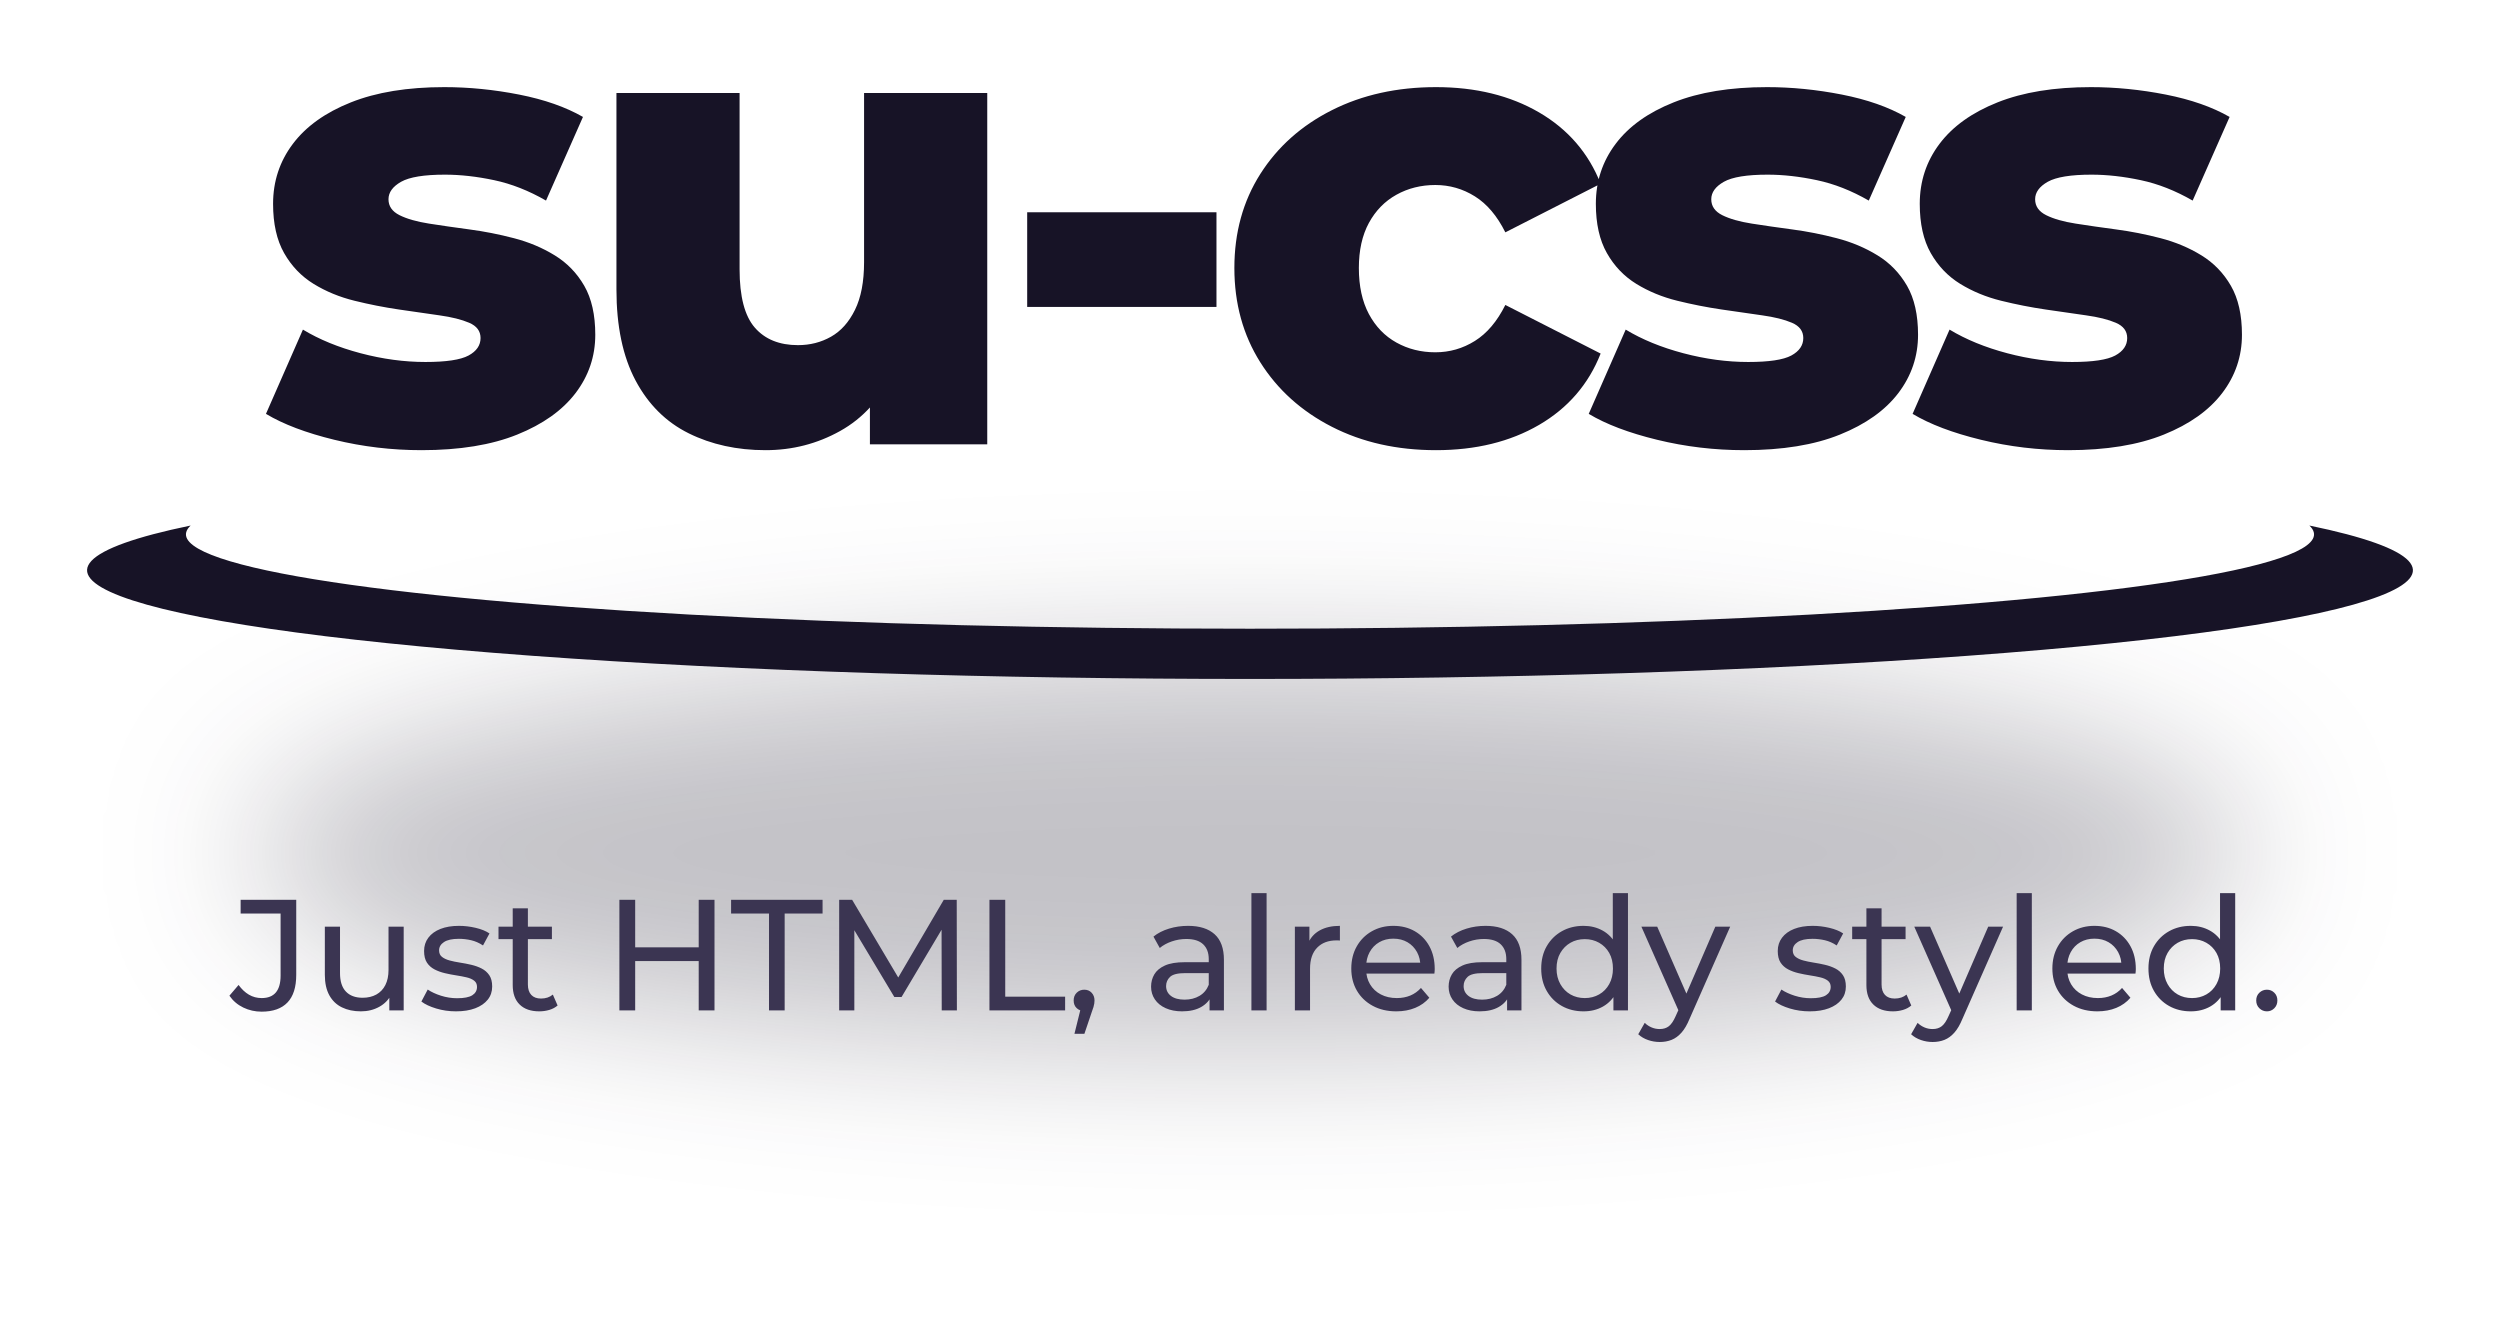
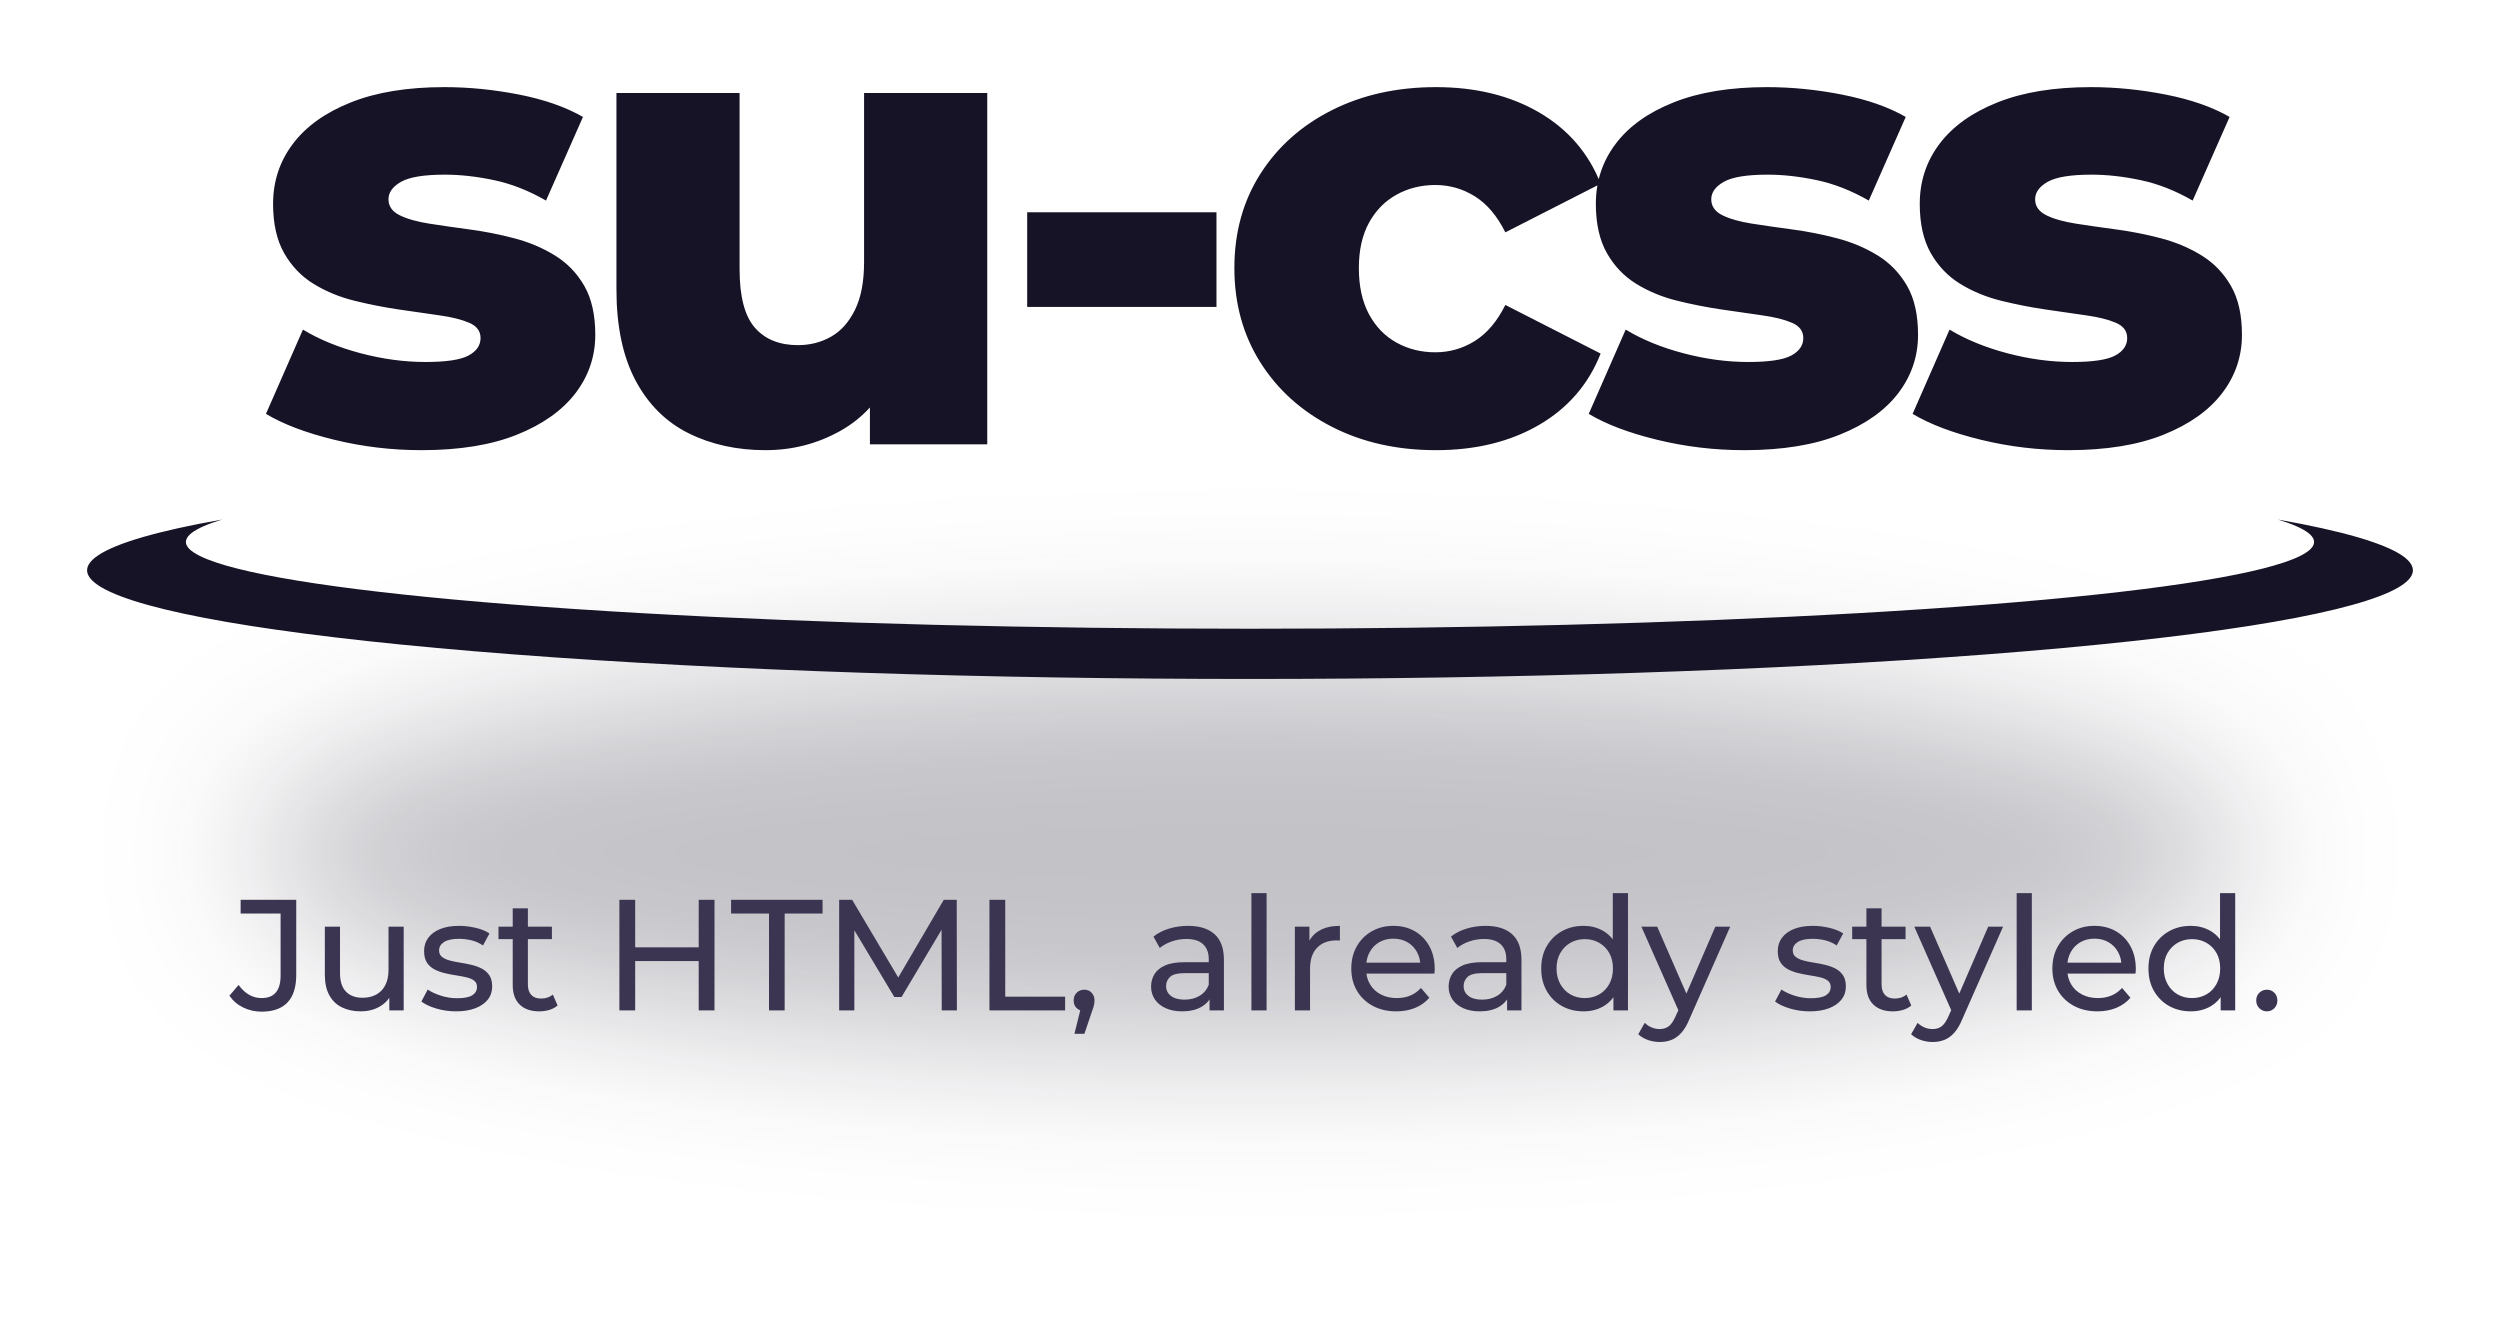
<svg xmlns="http://www.w3.org/2000/svg" viewBox="0 0 688.63 365.09" width="688.63" height="365.09" role="img" aria-label="SuCSS — Just HTML, already styled.">
  <defs>
    <filter id="plate-shadow" x="-70%" y="-200%" width="240%" height="500%" color-interpolation-filters="sRGB">
      <feGaussianBlur stdDeviation="20.94" />
    </filter>
  </defs>
  <g transform="translate(73.26 24)">
    <ellipse cx="271.06" cy="210.89" rx="275.47" ry="53.85" fill="#171326" opacity="0.26" filter="url(#plate-shadow)" />
-     <path d="M-20.75 120.76A320.31 29.92 0 1 0 562.86 120.76A293.09 25.99 0 1 1 -20.75 120.76Z" fill="#171326" fill-rule="evenodd" />
+     <path d="M-12.08 119.11A320.31 29.92 0 1 0 554.19 119.11A293.09 23.9 0 1 1 -12.08 119.11Z" fill="#171326" fill-rule="evenodd" />
    <path d="M42.86 100L42.86 100Q30.54 100 18.84 97.14Q7.14 94.29 0 90L0 90L10.18 66.79Q16.96 70.89 26.07 73.3Q35.18 75.71 43.93 75.71L43.93 75.71Q52.5 75.71 55.8 73.93Q59.11 72.14 59.11 69.11L59.11 69.11Q59.11 66.25 55.98 64.91Q52.86 63.57 47.77 62.86Q42.68 62.14 36.61 61.25Q30.54 60.36 24.38 58.84Q18.21 57.32 13.13 54.2Q8.04 51.07 5 45.71Q1.96 40.36 1.96 32.14L1.96 32.14Q1.96 22.86 7.41 15.63Q12.86 8.39 23.39 4.2Q33.93 0 49.11 0L49.11 0Q59.29 0 69.73 2.05Q80.18 4.11 87.32 8.21L87.32 8.21L77.14 31.25Q70 27.14 62.86 25.63Q55.71 24.11 49.29 24.11L49.29 24.11Q40.71 24.11 37.23 26.07Q33.75 28.04 33.75 30.89L33.75 30.89Q33.75 33.75 36.79 35.27Q39.82 36.79 44.91 37.59Q50 38.39 56.07 39.2Q62.14 40 68.3 41.61Q74.46 43.21 79.55 46.34Q84.64 49.46 87.68 54.73Q90.71 60 90.71 68.21L90.71 68.21Q90.71 77.14 85.27 84.29Q79.82 91.43 69.2 95.71Q58.57 100 42.86 100M137.61 100L137.61 100Q125.82 100 116.45 95.36Q107.07 90.71 101.8 80.8Q96.54 70.89 96.54 55.71L96.54 55.71L96.54 1.61L130.46 1.61L130.46 50.18Q130.46 61.43 134.66 66.25Q138.86 71.07 146.54 71.07L146.54 71.07Q151.54 71.07 155.64 68.75Q159.75 66.43 162.25 61.34Q164.75 56.25 164.75 48.21L164.75 48.21L164.75 1.61L198.68 1.61L198.68 98.39L166.36 98.39L166.36 71.07L172.61 78.75Q167.61 89.46 158.14 94.73Q148.68 100 137.61 100M261.82 60.54L209.68 60.54L209.68 34.46L261.82 34.46L261.82 60.54M322.29 100L322.29 100Q306.21 100 293.63 93.57Q281.04 87.14 273.89 75.8Q266.75 64.46 266.75 49.82L266.75 49.82Q266.75 35.18 273.89 23.93Q281.04 12.68 293.63 6.34Q306.21 0 322.29 0L322.29 0Q338.71 0 350.68 6.96Q362.64 13.93 367.64 26.61L367.64 26.61L341.39 40Q338 33.21 333 30.09Q328 26.96 322.11 26.96L322.11 26.96Q316.21 26.96 311.39 29.64Q306.57 32.32 303.8 37.41Q301.04 42.5 301.04 49.82L301.04 49.82Q301.04 57.32 303.8 62.5Q306.57 67.68 311.39 70.36Q316.21 73.04 322.11 73.04L322.11 73.04Q328 73.04 333 69.91Q338 66.79 341.39 60L341.39 60L367.64 73.39Q362.64 86.07 350.68 93.04Q338.71 100 322.29 100M407.21 100L407.21 100Q394.89 100 383.2 97.14Q371.5 94.29 364.36 90L364.36 90L374.54 66.79Q381.32 70.89 390.43 73.3Q399.54 75.71 408.29 75.71L408.29 75.71Q416.86 75.71 420.16 73.93Q423.46 72.14 423.46 69.11L423.46 69.11Q423.46 66.25 420.34 64.91Q417.21 63.57 412.13 62.86Q407.04 62.14 400.96 61.25Q394.89 60.36 388.73 58.84Q382.57 57.32 377.48 54.2Q372.39 51.07 369.36 45.71Q366.32 40.36 366.32 32.14L366.32 32.14Q366.32 22.86 371.77 15.63Q377.21 8.39 387.75 4.2Q398.29 0 413.46 0L413.46 0Q423.64 0 434.09 2.05Q444.54 4.11 451.68 8.21L451.68 8.21L441.5 31.25Q434.36 27.14 427.21 25.63Q420.07 24.11 413.64 24.11L413.64 24.11Q405.07 24.11 401.59 26.07Q398.11 28.04 398.11 30.89L398.11 30.89Q398.11 33.75 401.14 35.27Q404.18 36.79 409.27 37.59Q414.36 38.39 420.43 39.2Q426.5 40 432.66 41.61Q438.82 43.21 443.91 46.34Q449 49.46 452.04 54.73Q455.07 60 455.07 68.21L455.07 68.21Q455.07 77.14 449.63 84.29Q444.18 91.43 433.55 95.71Q422.93 100 407.21 100M496.43 100L496.43 100Q484.11 100 472.41 97.14Q460.71 94.29 453.57 90L453.57 90L463.75 66.79Q470.54 70.89 479.64 73.3Q488.75 75.71 497.5 75.71L497.5 75.71Q506.07 75.71 509.38 73.93Q512.68 72.14 512.68 69.11L512.68 69.11Q512.68 66.25 509.55 64.91Q506.43 63.57 501.34 62.86Q496.25 62.14 490.18 61.25Q484.11 60.36 477.95 58.84Q471.79 57.32 466.7 54.2Q461.61 51.07 458.57 45.71Q455.54 40.36 455.54 32.14L455.54 32.14Q455.54 22.86 460.98 15.63Q466.43 8.39 476.96 4.2Q487.5 0 502.68 0L502.68 0Q512.86 0 523.3 2.05Q533.75 4.11 540.89 8.21L540.89 8.21L530.71 31.25Q523.57 27.14 516.43 25.63Q509.29 24.11 502.86 24.11L502.86 24.11Q494.29 24.11 490.8 26.07Q487.32 28.04 487.32 30.89L487.32 30.89Q487.32 33.75 490.36 35.27Q493.39 36.79 498.48 37.59Q503.57 38.39 509.64 39.2Q515.71 40 521.88 41.61Q528.04 43.21 533.13 46.34Q538.21 49.46 541.25 54.73Q544.29 60 544.29 68.21L544.29 68.21Q544.29 77.14 538.84 84.29Q533.39 91.43 522.77 95.71Q512.14 100 496.43 100" fill="#171326" />
    <g transform="translate(-10.07 222.02) scale(0.41)">
      <path d="M21.66 79.62L21.66 79.62Q15.07 79.62 9.34 76.86Q3.61 74.1 0 68.9L0 68.9L6.16 61.68Q9.24 65.92 13.11 68.21Q16.99 70.49 21.66 70.49L21.66 70.49Q34.39 70.49 34.39 55.41L34.39 55.41L34.39 13.69L7.54 13.69L7.54 4.46L44.9 4.46L44.9 54.88Q44.9 67.3 39.01 73.46Q33.12 79.62 21.66 79.62M88.32 79.41L88.32 79.41Q81.1 79.41 75.64 76.75Q70.17 74.1 67.14 68.63Q64.12 63.16 64.12 54.88L64.12 54.88L64.12 22.51L74.31 22.51L74.31 53.72Q74.31 62 78.29 66.14Q82.27 70.28 89.49 70.28L89.49 70.28Q94.8 70.28 98.73 68.1Q102.65 65.92 104.78 61.73Q106.9 57.54 106.9 51.59L106.9 51.59L106.9 22.51L117.09 22.51L117.09 78.77L107.43 78.77L107.43 63.59L109.02 67.62Q106.26 73.25 100.74 76.33Q95.22 79.41 88.32 79.41M152.23 79.41L152.23 79.41Q145.22 79.41 138.91 77.49Q132.59 75.58 128.98 72.82L128.98 72.82L133.23 64.76Q136.84 67.2 142.14 68.9Q147.45 70.59 152.97 70.59L152.97 70.59Q160.08 70.59 163.22 68.58Q166.35 66.56 166.35 62.95L166.35 62.95Q166.35 60.3 164.44 58.81Q162.53 57.32 159.39 56.58Q156.26 55.84 152.44 55.25Q148.62 54.67 144.8 53.77Q140.98 52.87 137.79 51.22Q134.61 49.58 132.7 46.66Q130.79 43.74 130.79 38.85L130.79 38.85Q130.79 33.76 133.65 29.94Q136.52 26.11 141.77 24.04Q147.03 21.97 154.25 21.97L154.25 21.97Q159.77 21.97 165.45 23.3Q171.13 24.63 174.73 27.07L174.73 27.07L170.38 35.14Q166.56 32.59 162.42 31.63Q158.28 30.68 154.14 30.68L154.14 30.68Q147.45 30.68 144.16 32.86Q140.87 35.03 140.87 38.43L140.87 38.43Q140.87 41.3 142.83 42.83Q144.8 44.37 147.93 45.22Q151.06 46.07 154.88 46.66Q158.7 47.24 162.53 48.14Q166.35 49.04 169.48 50.64Q172.61 52.23 174.58 55.1Q176.54 57.96 176.54 62.74L176.54 62.74Q176.54 67.83 173.57 71.55Q170.59 75.27 165.18 77.34Q159.77 79.41 152.23 79.41M208.17 79.41L208.17 79.41Q199.68 79.41 195.01 74.84Q190.34 70.28 190.34 61.78L190.34 61.78L190.34 10.19L200.53 10.19L200.53 61.36Q200.53 65.92 202.81 68.37Q205.1 70.81 209.34 70.81L209.34 70.81Q214.12 70.81 217.3 68.15L217.3 68.15L220.49 75.48Q218.15 77.49 214.92 78.45Q211.68 79.41 208.17 79.41M216.67 30.89L180.79 30.89L180.79 22.51L216.67 22.51L216.67 30.89M325.9 78.77L315.29 78.77L315.29 4.46L325.9 4.46L325.9 78.77M272.61 78.77L262 78.77L262 4.46L272.61 4.46L272.61 78.77M316.24 45.65L271.55 45.65L271.55 36.41L316.24 36.41L316.24 45.65M373.04 78.77L362.53 78.77L362.53 13.69L337.05 13.69L337.05 4.46L398.51 4.46L398.51 13.69L373.04 13.69L373.04 78.77M419.85 78.77L409.66 78.77L409.66 4.46L418.37 4.46L451.7 60.62L447.03 60.62L479.94 4.46L488.64 4.46L488.75 78.77L478.56 78.77L478.45 20.49L480.89 20.49L451.59 69.75L446.71 69.75L417.2 20.49L419.85 20.49L419.85 78.77M561.46 78.77L510.62 78.77L510.62 4.46L521.23 4.46L521.23 69.53L561.46 69.53L561.46 78.77M574.42 94.48L567.73 94.48L573.04 73.04L574.42 79.19Q571.34 79.19 569.27 77.28Q567.2 75.37 567.2 72.08L567.2 72.08Q567.2 68.9 569.27 66.88Q571.34 64.86 574.31 64.86L574.31 64.86Q577.39 64.86 579.3 66.93Q581.21 69 581.21 72.08L581.21 72.08Q581.21 73.14 581.05 74.15Q580.89 75.16 580.52 76.49Q580.15 77.81 579.41 79.72L579.41 79.72L574.42 94.48M668.15 78.77L658.49 78.77L658.49 66.88L657.96 64.65L657.96 44.37Q657.96 37.9 654.19 34.34Q650.42 30.79 642.89 30.79L642.89 30.79Q637.9 30.79 633.12 32.43Q628.34 34.08 625.05 36.84L625.05 36.84L620.81 29.19Q625.16 25.69 631.26 23.83Q637.37 21.97 644.06 21.97L644.06 21.97Q655.63 21.97 661.89 27.6Q668.15 33.23 668.15 44.8L668.15 44.8L668.15 78.77M640.02 79.41L640.02 79.41Q633.76 79.41 629.03 77.28Q624.31 75.16 621.76 71.39Q619.21 67.62 619.21 62.85L619.21 62.85Q619.21 58.28 621.39 54.56Q623.57 50.85 628.5 48.62Q633.44 46.39 641.83 46.39L641.83 46.39L659.66 46.39L659.66 53.72L642.25 53.72Q634.61 53.72 631.95 56.26Q629.3 58.81 629.3 62.42L629.3 62.42Q629.3 66.56 632.59 69.06Q635.88 71.55 641.72 71.55L641.72 71.55Q647.45 71.55 651.75 69Q656.05 66.45 657.96 61.57L657.96 61.57L659.98 68.58Q657.96 73.57 652.87 76.49Q647.77 79.41 640.02 79.41M696.82 78.77L686.62 78.77L686.62 0L696.82 0L696.82 78.77M726.01 78.77L715.82 78.77L715.82 22.51L725.58 22.51L725.58 37.79L724.63 33.97Q726.96 28.13 732.48 25.05Q738 21.97 746.07 21.97L746.07 21.97L746.07 31.85Q745.44 31.74 744.85 31.74Q744.27 31.74 743.74 31.74L743.74 31.74Q735.56 31.74 730.79 36.62Q726.01 41.51 726.01 50.74L726.01 50.74L726.01 78.77M783.97 79.41L783.97 79.41Q774.95 79.41 768.1 75.69Q761.25 71.97 757.48 65.5Q753.72 59.02 753.72 50.64L753.72 50.64Q753.72 42.25 757.38 35.77Q761.04 29.3 767.46 25.64Q773.89 21.97 781.95 21.97L781.95 21.97Q790.13 21.97 796.39 25.58Q802.65 29.19 806.21 35.72Q809.77 42.25 809.77 50.96L809.77 50.96Q809.77 51.59 809.71 52.44Q809.66 53.29 809.55 54.03L809.55 54.03L761.68 54.03L761.68 46.71L804.25 46.71L800.11 49.26Q800.21 43.84 797.88 39.6Q795.54 35.35 791.45 32.96Q787.37 30.57 781.95 30.57L781.95 30.57Q776.65 30.57 772.51 32.96Q768.37 35.35 766.03 39.65Q763.69 43.95 763.69 49.47L763.69 49.47L763.69 51.17Q763.69 56.79 766.3 61.2Q768.9 65.61 773.57 68.05Q778.24 70.49 784.29 70.49L784.29 70.49Q789.28 70.49 793.37 68.79Q797.45 67.09 800.53 63.69L800.53 63.69L806.16 70.28Q802.34 74.73 796.66 77.07Q790.98 79.41 783.97 79.41M868.05 78.77L858.39 78.77L858.39 66.88L857.86 64.65L857.86 44.37Q857.86 37.9 854.09 34.34Q850.32 30.79 842.78 30.79L842.78 30.79Q837.79 30.79 833.01 32.43Q828.24 34.08 824.95 36.84L824.95 36.84L820.7 29.19Q825.05 25.69 831.16 23.83Q837.26 21.97 843.95 21.97L843.95 21.97Q855.52 21.97 861.78 27.6Q868.05 33.23 868.05 44.8L868.05 44.8L868.05 78.77M839.92 79.41L839.92 79.41Q833.65 79.41 828.93 77.28Q824.2 75.16 821.66 71.39Q819.11 67.62 819.11 62.85L819.11 62.85Q819.11 58.28 821.28 54.56Q823.46 50.85 828.4 48.62Q833.33 46.39 841.72 46.39L841.72 46.39L859.55 46.39L859.55 53.72L842.14 53.72Q834.5 53.72 831.85 56.26Q829.19 58.81 829.19 62.42L829.19 62.42Q829.19 66.56 832.48 69.06Q835.77 71.55 841.61 71.55L841.61 71.55Q847.35 71.55 851.65 69Q855.94 66.45 857.86 61.57L857.86 61.57L859.87 68.58Q857.86 73.57 852.76 76.49Q847.66 79.41 839.92 79.41M909.77 79.41L909.77 79.41Q901.59 79.41 895.17 75.8Q888.75 72.19 885.03 65.71Q881.32 59.24 881.32 50.64L881.32 50.64Q881.32 42.04 885.03 35.62Q888.75 29.19 895.17 25.58Q901.59 21.97 909.77 21.97L909.77 21.97Q916.88 21.97 922.61 25.16Q928.34 28.34 931.79 34.71Q935.24 41.08 935.24 50.64L935.24 50.64Q935.24 60.19 931.9 66.56Q928.56 72.93 922.82 76.17Q917.09 79.41 909.77 79.41M910.62 70.49L910.62 70.49Q915.92 70.49 920.22 68.05Q924.52 65.61 927.02 61.09Q929.51 56.58 929.51 50.64L929.51 50.64Q929.51 44.59 927.02 40.18Q924.52 35.77 920.22 33.33Q915.92 30.89 910.62 30.89L910.62 30.89Q905.2 30.89 900.96 33.33Q896.71 35.77 894.16 40.18Q891.61 44.59 891.61 50.64L891.61 50.64Q891.61 56.58 894.16 61.09Q896.71 65.61 900.96 68.05Q905.2 70.49 910.62 70.49M939.6 78.77L929.83 78.77L929.83 63.59L930.47 50.53L929.41 37.47L929.41 0L939.6 0L939.6 78.77M960.93 100L960.93 100Q956.9 100 953.08 98.67Q949.26 97.35 946.5 94.8L946.5 94.8L950.85 87.15Q952.97 89.17 955.52 90.23Q958.07 91.3 960.93 91.3L960.93 91.3Q964.65 91.3 967.09 89.38Q969.53 87.47 971.66 82.59L971.66 82.59L975.16 74.84L976.22 73.57L998.3 22.51L1008.28 22.51L981 84.39Q978.56 90.34 975.53 93.74Q972.51 97.13 968.9 98.57Q965.29 100 960.93 100M981.1 72.61L974.31 80.57L948.62 22.51L959.24 22.51L981.1 72.61M1061.68 79.41L1061.68 79.41Q1054.67 79.41 1048.35 77.49Q1042.04 75.58 1038.43 72.82L1038.43 72.82L1042.68 64.76Q1046.28 67.2 1051.59 68.9Q1056.9 70.59 1062.42 70.59L1062.42 70.59Q1069.53 70.59 1072.66 68.58Q1075.8 66.56 1075.8 62.95L1075.8 62.95Q1075.8 60.3 1073.89 58.81Q1071.97 57.32 1068.84 56.58Q1065.71 55.84 1061.89 55.25Q1058.07 54.67 1054.25 53.77Q1050.42 52.87 1047.24 51.22Q1044.06 49.58 1042.14 46.66Q1040.23 43.74 1040.23 38.85L1040.23 38.85Q1040.23 33.76 1043.1 29.94Q1045.97 26.11 1051.22 24.04Q1056.48 21.97 1063.69 21.97L1063.69 21.97Q1069.21 21.97 1074.89 23.3Q1080.57 24.63 1084.18 27.07L1084.18 27.07L1079.83 35.14Q1076.01 32.59 1071.87 31.63Q1067.73 30.68 1063.59 30.68L1063.59 30.68Q1056.9 30.68 1053.61 32.86Q1050.32 35.03 1050.32 38.43L1050.32 38.43Q1050.32 41.3 1052.28 42.83Q1054.25 44.37 1057.38 45.22Q1060.51 46.07 1064.33 46.66Q1068.15 47.24 1071.97 48.14Q1075.8 49.04 1078.93 50.64Q1082.06 52.23 1084.02 55.1Q1085.99 57.96 1085.99 62.74L1085.99 62.74Q1085.99 67.83 1083.01 71.55Q1080.04 75.27 1074.63 77.34Q1069.21 79.41 1061.68 79.41M1117.62 79.41L1117.62 79.41Q1109.13 79.41 1104.46 74.84Q1099.79 70.28 1099.79 61.78L1099.79 61.78L1099.79 10.19L1109.98 10.19L1109.98 61.36Q1109.98 65.92 1112.26 68.37Q1114.54 70.81 1118.79 70.81L1118.79 70.81Q1123.57 70.81 1126.75 68.15L1126.75 68.15L1129.94 75.48Q1127.6 77.49 1124.36 78.45Q1121.13 79.41 1117.62 79.41M1126.11 30.89L1090.23 30.89L1090.23 22.51L1126.11 22.51L1126.11 30.89M1144.27 100L1144.27 100Q1140.23 100 1136.41 98.67Q1132.59 97.35 1129.83 94.8L1129.83 94.8L1134.18 87.15Q1136.31 89.17 1138.85 90.23Q1141.4 91.3 1144.27 91.3L1144.27 91.3Q1147.98 91.3 1150.42 89.38Q1152.87 87.47 1154.99 82.59L1154.99 82.59L1158.49 74.84L1159.55 73.57L1181.63 22.51L1191.61 22.51L1164.33 84.39Q1161.89 90.34 1158.86 93.74Q1155.84 97.13 1152.23 98.57Q1148.62 100 1144.27 100M1164.44 72.61L1157.64 80.57L1131.95 22.51L1142.57 22.51L1164.44 72.61M1210.93 78.77L1200.74 78.77L1200.74 0L1210.93 0L1210.93 78.77M1254.99 79.41L1254.99 79.41Q1245.97 79.41 1239.12 75.69Q1232.27 71.97 1228.5 65.5Q1224.73 59.02 1224.73 50.64L1224.73 50.64Q1224.73 42.25 1228.4 35.77Q1232.06 29.3 1238.48 25.64Q1244.9 21.97 1252.97 21.97L1252.97 21.97Q1261.15 21.97 1267.41 25.58Q1273.67 29.19 1277.23 35.72Q1280.79 42.25 1280.79 50.96L1280.79 50.96Q1280.79 51.59 1280.73 52.44Q1280.68 53.29 1280.57 54.03L1280.57 54.03L1232.7 54.03L1232.7 46.71L1275.27 46.71L1271.13 49.26Q1271.23 43.84 1268.9 39.6Q1266.56 35.35 1262.47 32.96Q1258.39 30.57 1252.97 30.57L1252.97 30.57Q1247.66 30.57 1243.52 32.96Q1239.38 35.35 1237.05 39.65Q1234.71 43.95 1234.71 49.47L1234.71 49.47L1234.71 51.17Q1234.71 56.79 1237.31 61.2Q1239.92 65.61 1244.59 68.05Q1249.26 70.49 1255.31 70.49L1255.31 70.49Q1260.3 70.49 1264.38 68.79Q1268.47 67.09 1271.55 63.69L1271.55 63.69L1277.18 70.28Q1273.35 74.73 1267.68 77.07Q1262 79.41 1254.99 79.41M1317.73 79.41L1317.73 79.41Q1309.55 79.41 1303.13 75.8Q1296.71 72.19 1292.99 65.71Q1289.28 59.24 1289.28 50.64L1289.28 50.64Q1289.28 42.04 1292.99 35.62Q1296.71 29.19 1303.13 25.58Q1309.55 21.97 1317.73 21.97L1317.73 21.97Q1324.84 21.97 1330.57 25.16Q1336.31 28.34 1339.76 34.71Q1343.21 41.08 1343.21 50.64L1343.21 50.64Q1343.21 60.19 1339.86 66.56Q1336.52 72.93 1330.79 76.17Q1325.05 79.41 1317.73 79.41M1318.58 70.49L1318.58 70.49Q1323.89 70.49 1328.18 68.05Q1332.48 65.61 1334.98 61.09Q1337.47 56.58 1337.47 50.64L1337.47 50.64Q1337.47 44.59 1334.98 40.18Q1332.48 35.77 1328.18 33.33Q1323.89 30.89 1318.58 30.89L1318.58 30.89Q1313.16 30.89 1308.92 33.33Q1304.67 35.77 1302.12 40.18Q1299.58 44.59 1299.58 50.64L1299.58 50.64Q1299.58 56.58 1302.12 61.09Q1304.67 65.61 1308.92 68.05Q1313.16 70.49 1318.58 70.49M1347.56 78.77L1337.79 78.77L1337.79 63.59L1338.43 50.53L1337.37 37.47L1337.37 0L1347.56 0L1347.56 78.77M1368.9 79.41L1368.9 79.41Q1365.92 79.41 1363.8 77.34Q1361.68 75.27 1361.68 72.08L1361.68 72.08Q1361.68 68.9 1363.8 66.88Q1365.92 64.86 1368.9 64.86L1368.9 64.86Q1371.76 64.86 1373.83 66.88Q1375.9 68.9 1375.9 72.08L1375.9 72.08Q1375.9 75.27 1373.83 77.34Q1371.76 79.41 1368.9 79.41" fill="#3B3552" />
    </g>
  </g>
</svg>
